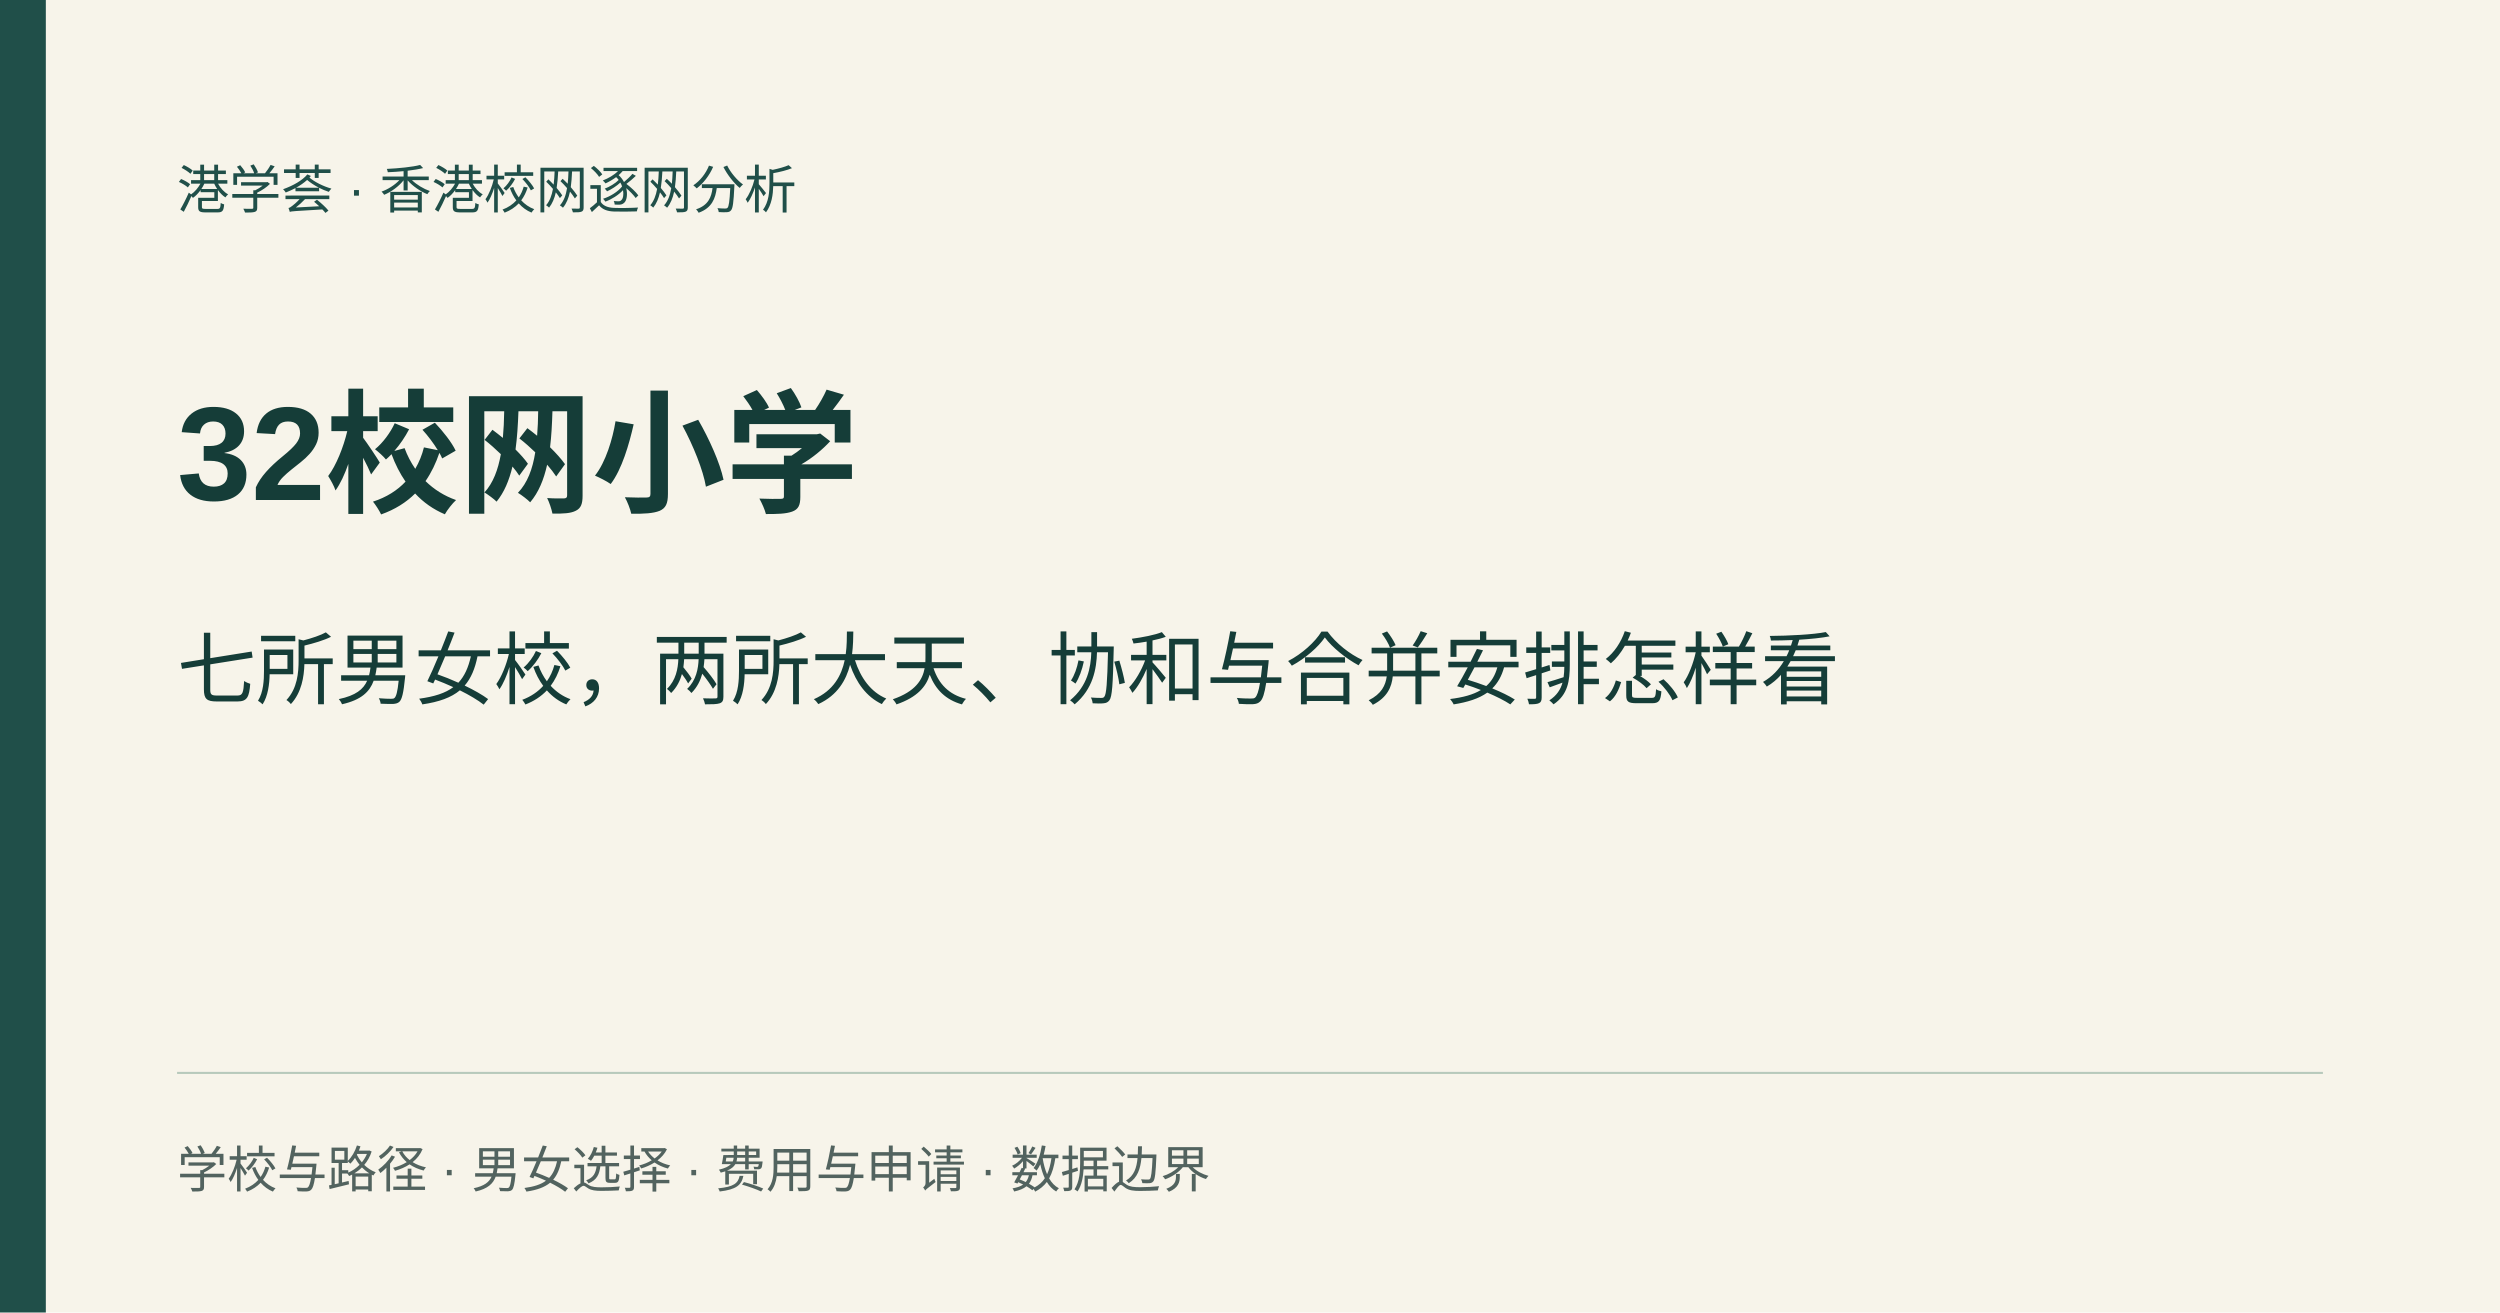
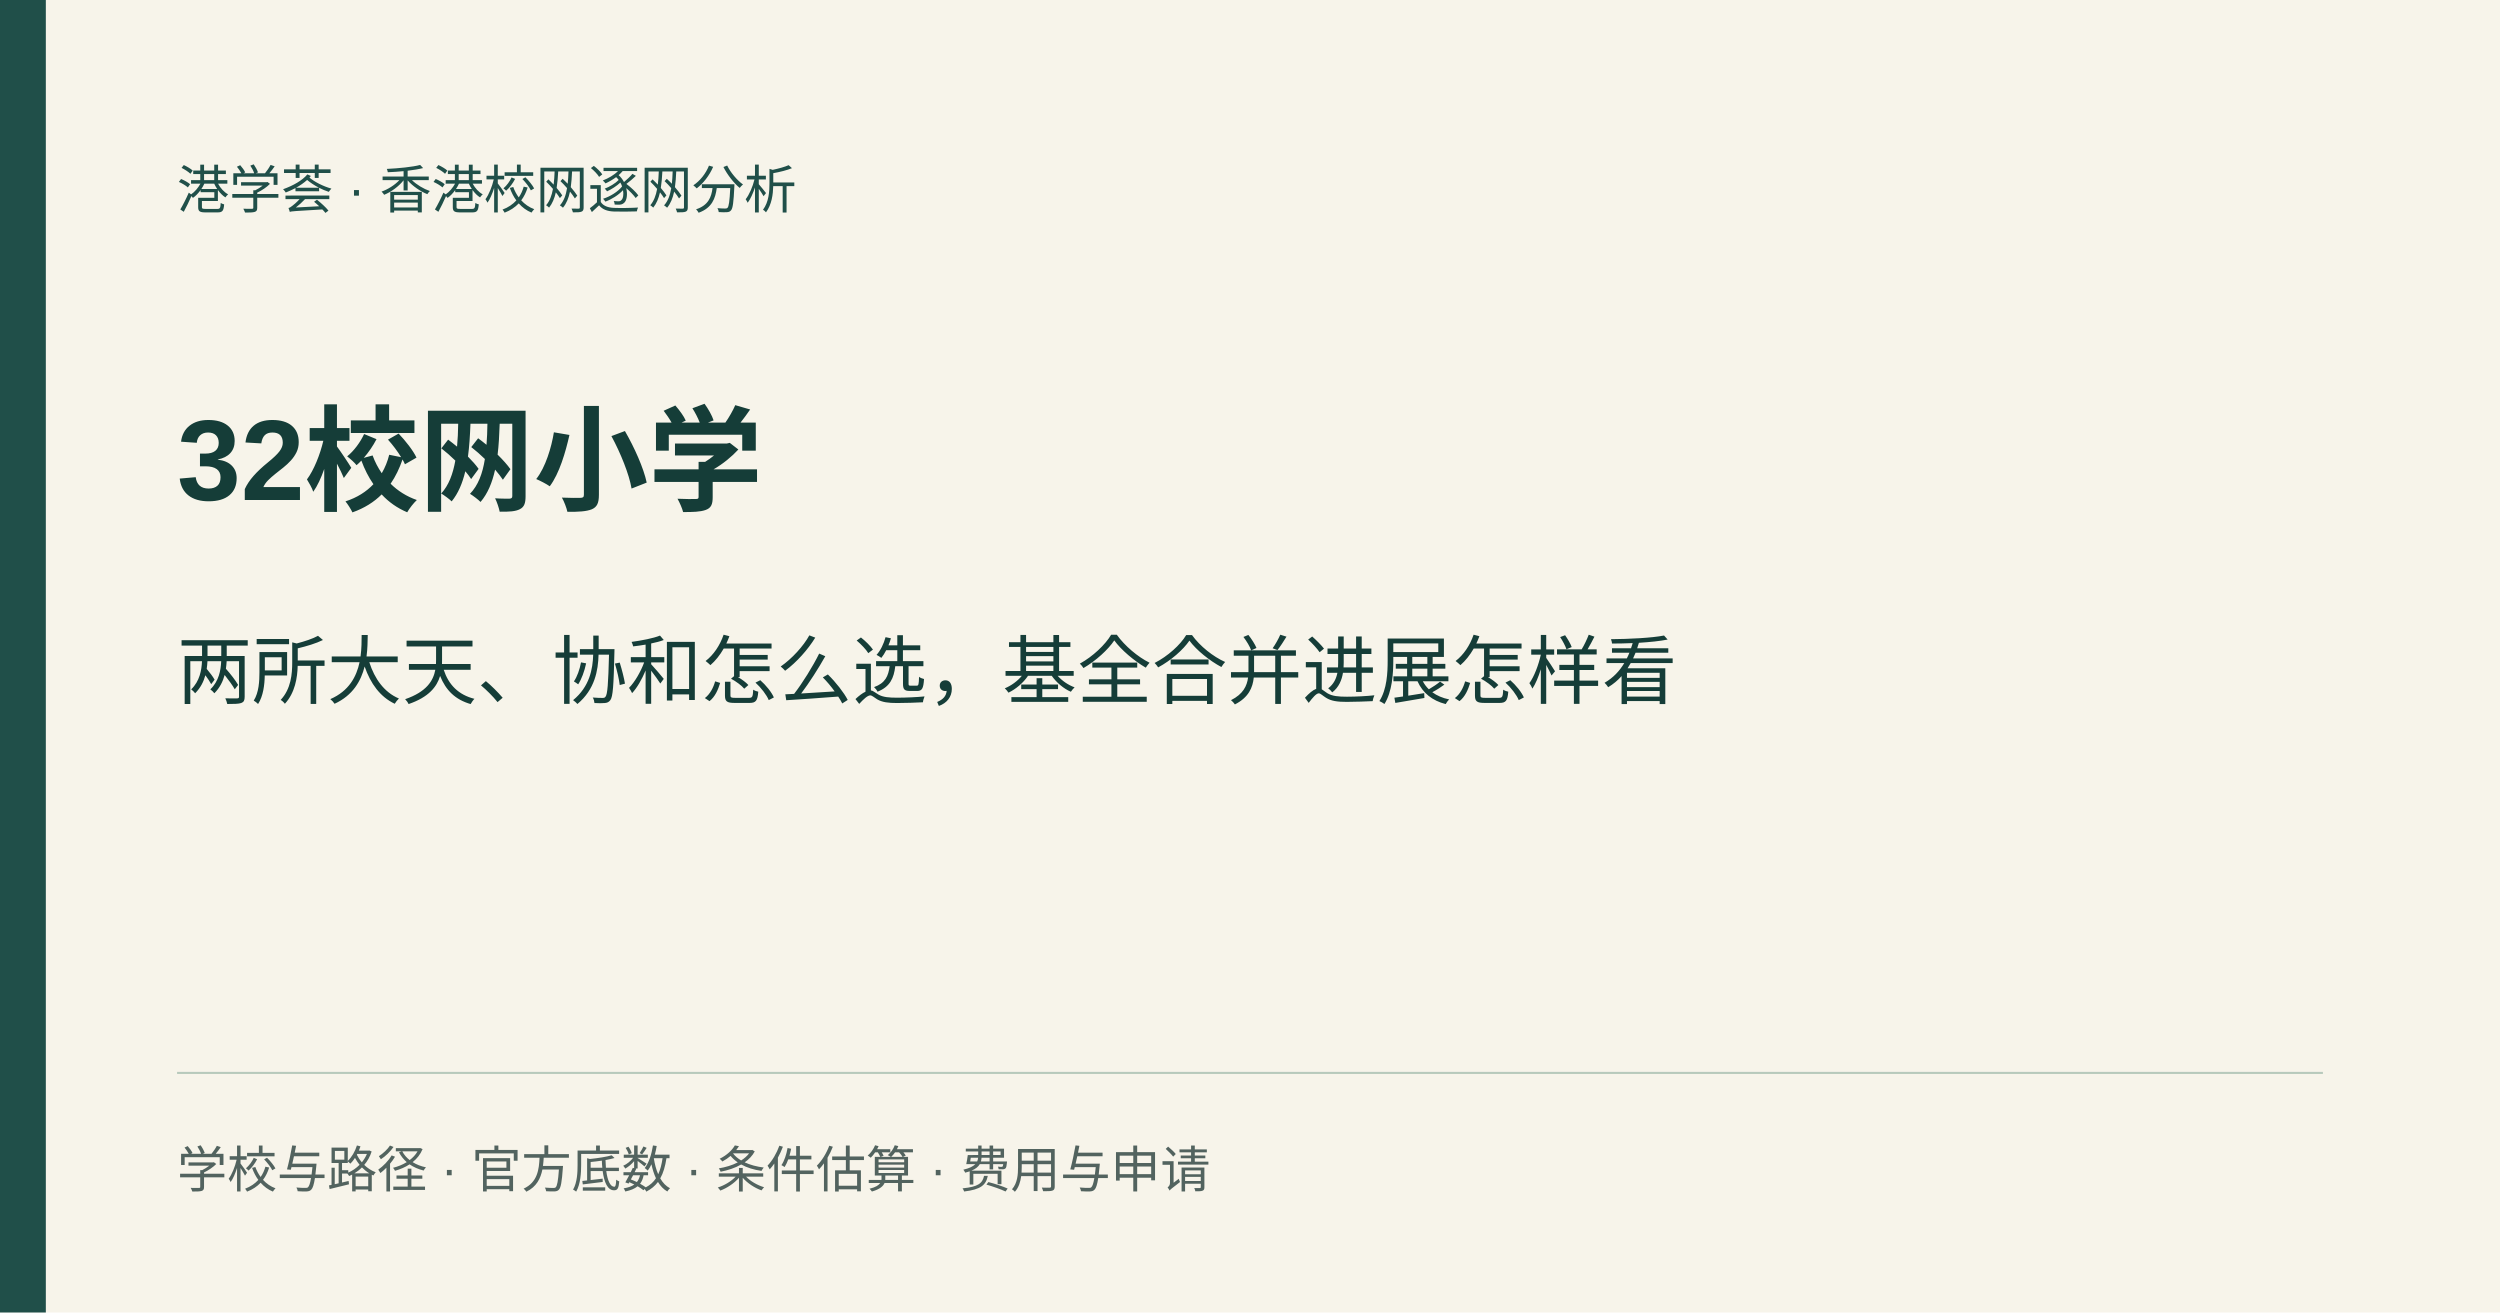
- <svg xmlns="http://www.w3.org/2000/svg" width="1200" height="630" viewBox="0 0 1200 630">
+ <svg xmlns="http://www.w3.org/2000/svg" width="1200" height="630">
  <rect width="1200" height="630" fill="#f7f4ea" />
  <rect width="22" height="630" fill="#204f49" />
  <text x="85" y="100" font-family="PingFang SC,Arial,sans-serif" font-size="25" fill="#204f49">港学荟 · 香港校网逐网分析</text>
-   <text x="85" y="240" font-family="PingFang SC,Arial,sans-serif" font-size="64" font-weight="600" fill="#153d38">32校网小学</text>
-   <text x="85" y="335" font-family="PingFang SC,Arial,sans-serif" font-size="38" fill="#153d38">七所男女校，两所大天、协和与合并安排怎样看</text>
+   <text x="85" y="240" font-family="PingFang SC,Arial,sans-serif" font-size="55" font-weight="600" fill="#153d38">32校网小学</text>
+   <text x="85" y="335" font-family="PingFang SC,Arial,sans-serif" font-size="36" fill="#153d38">两所大天、协和怎么选，基全合并进展怎样看</text>
  <path d="M85 515H1115" stroke="#b7c9bc" />
-   <text x="85" y="570" font-family="PingFang SC,Arial,sans-serif" font-size="24" fill="#52635f">学校与路径 · 男女选择 · 费用与申请 · 数据边界</text>
+   <text x="85" y="570" font-family="PingFang SC,Arial,sans-serif" font-size="24" fill="#52635f">学校与路径 · 官方底数 · 条件估算 · 费用与申请</text>
</svg>
